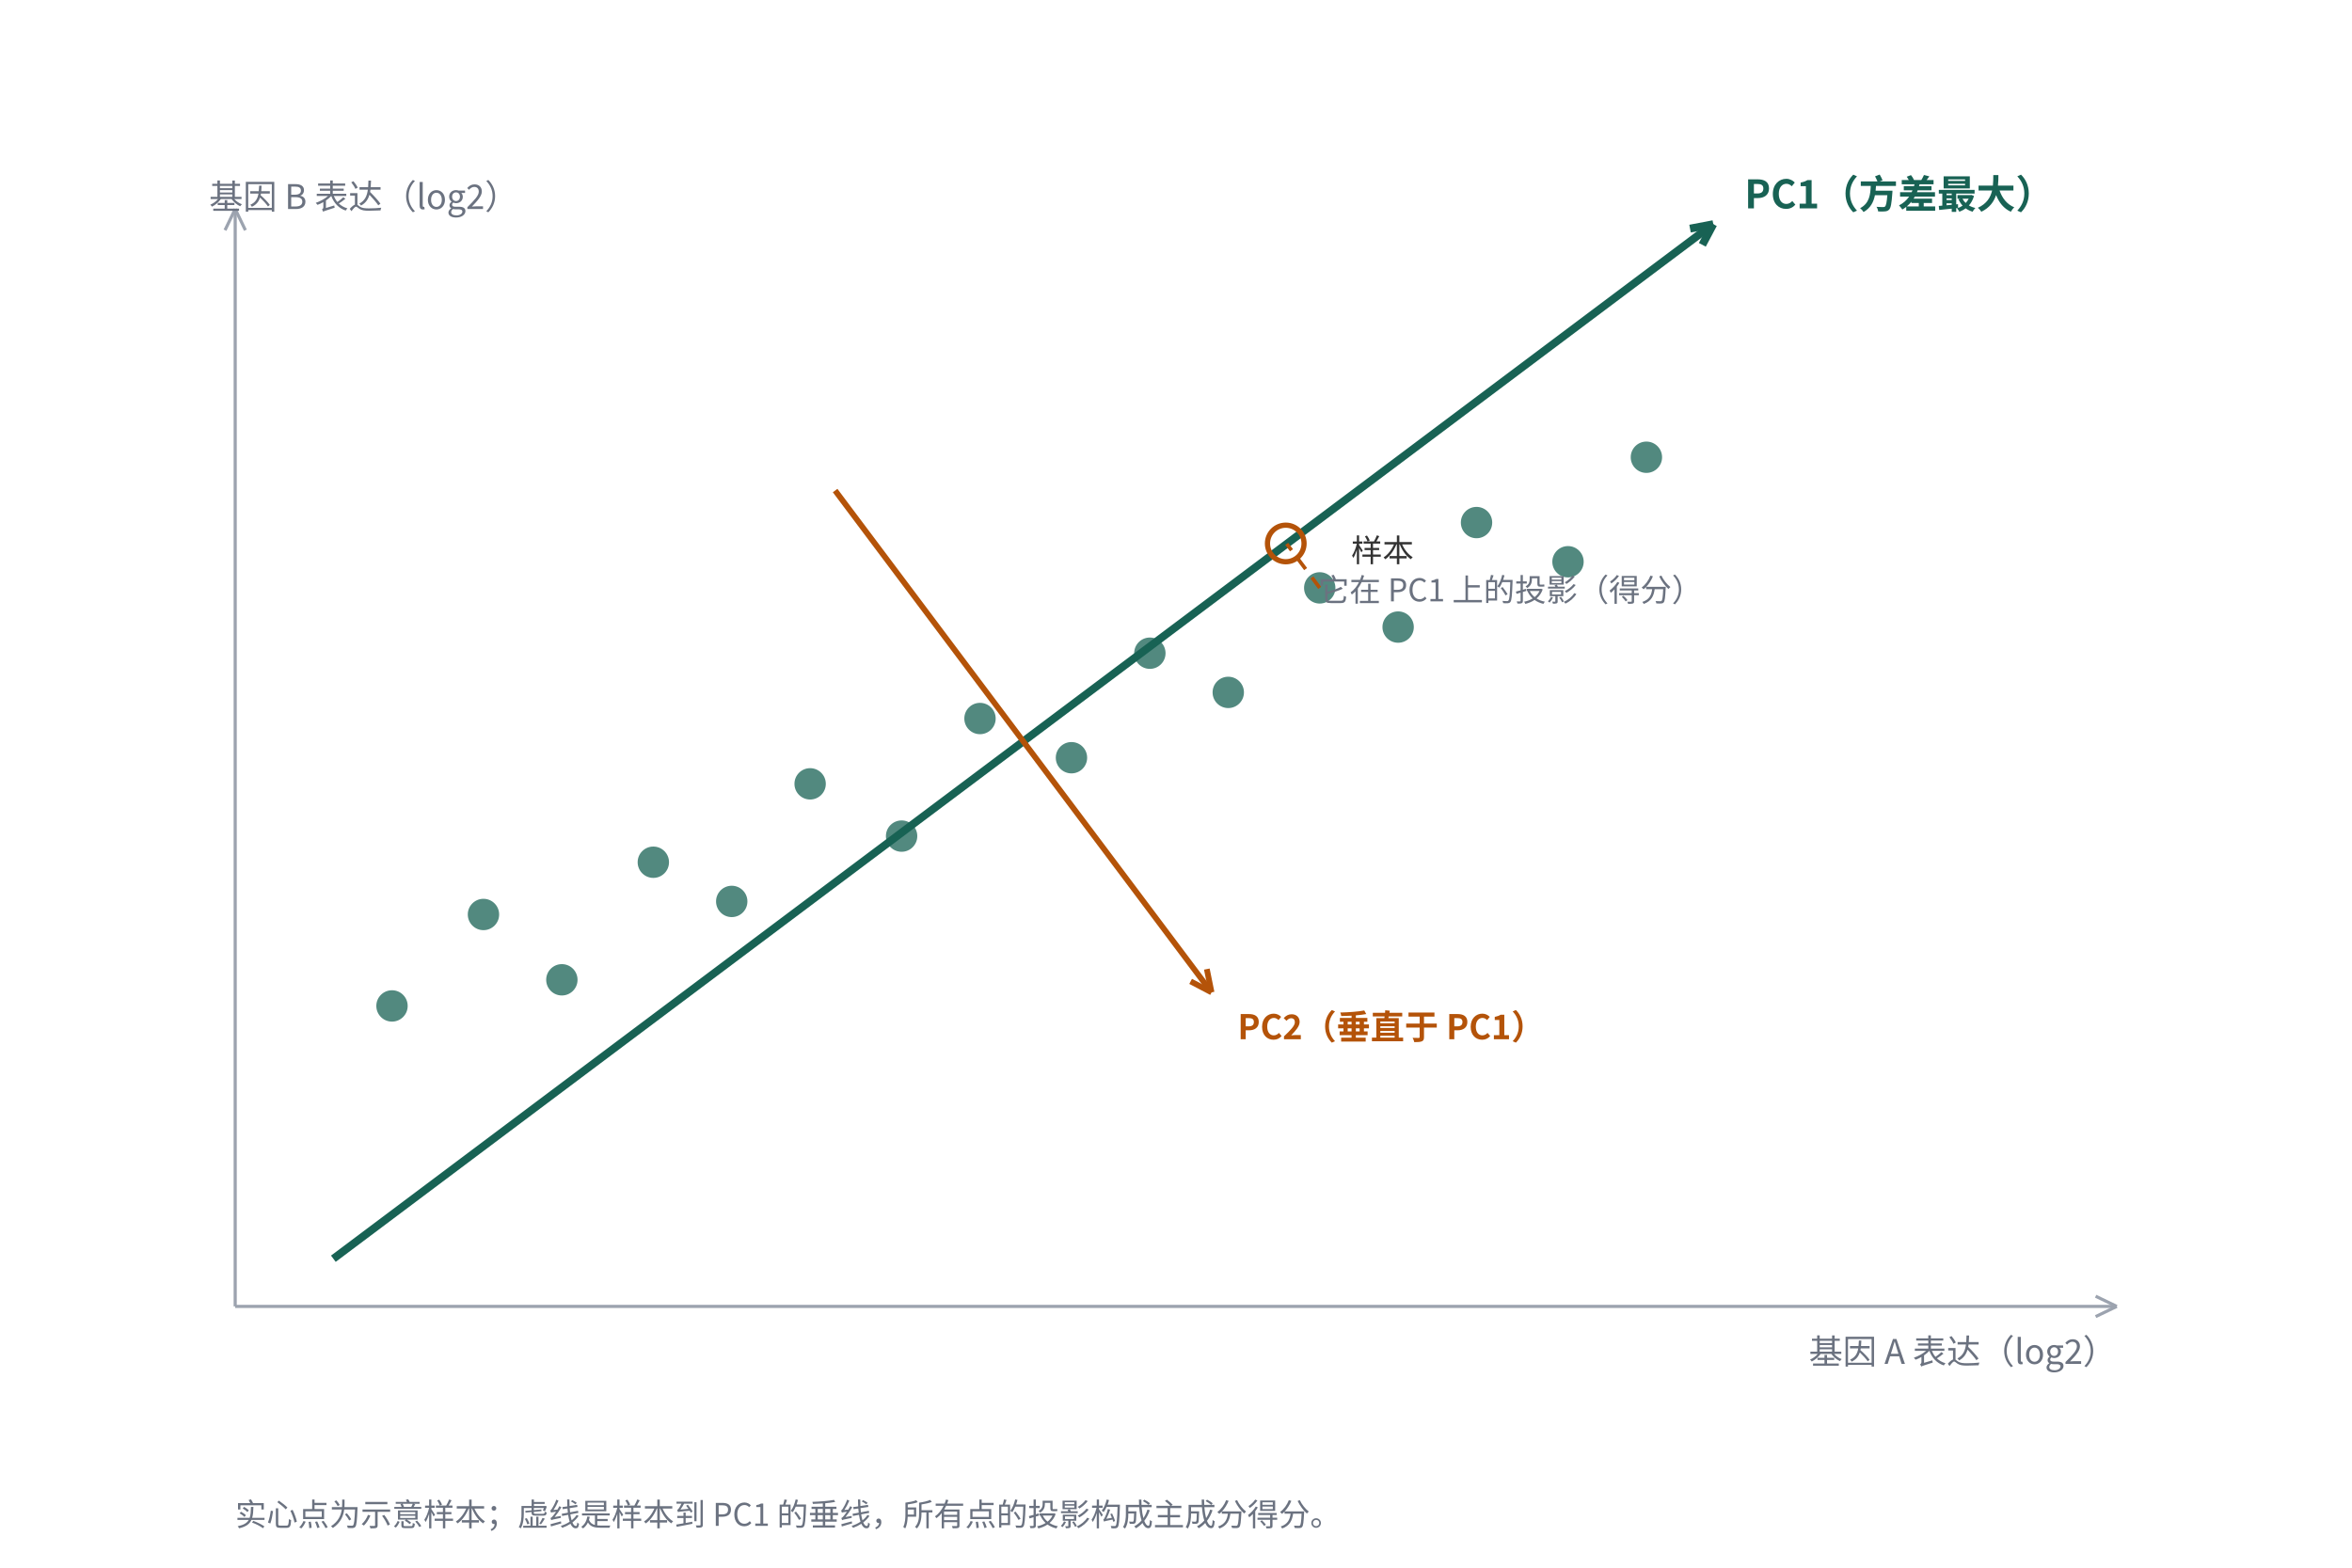
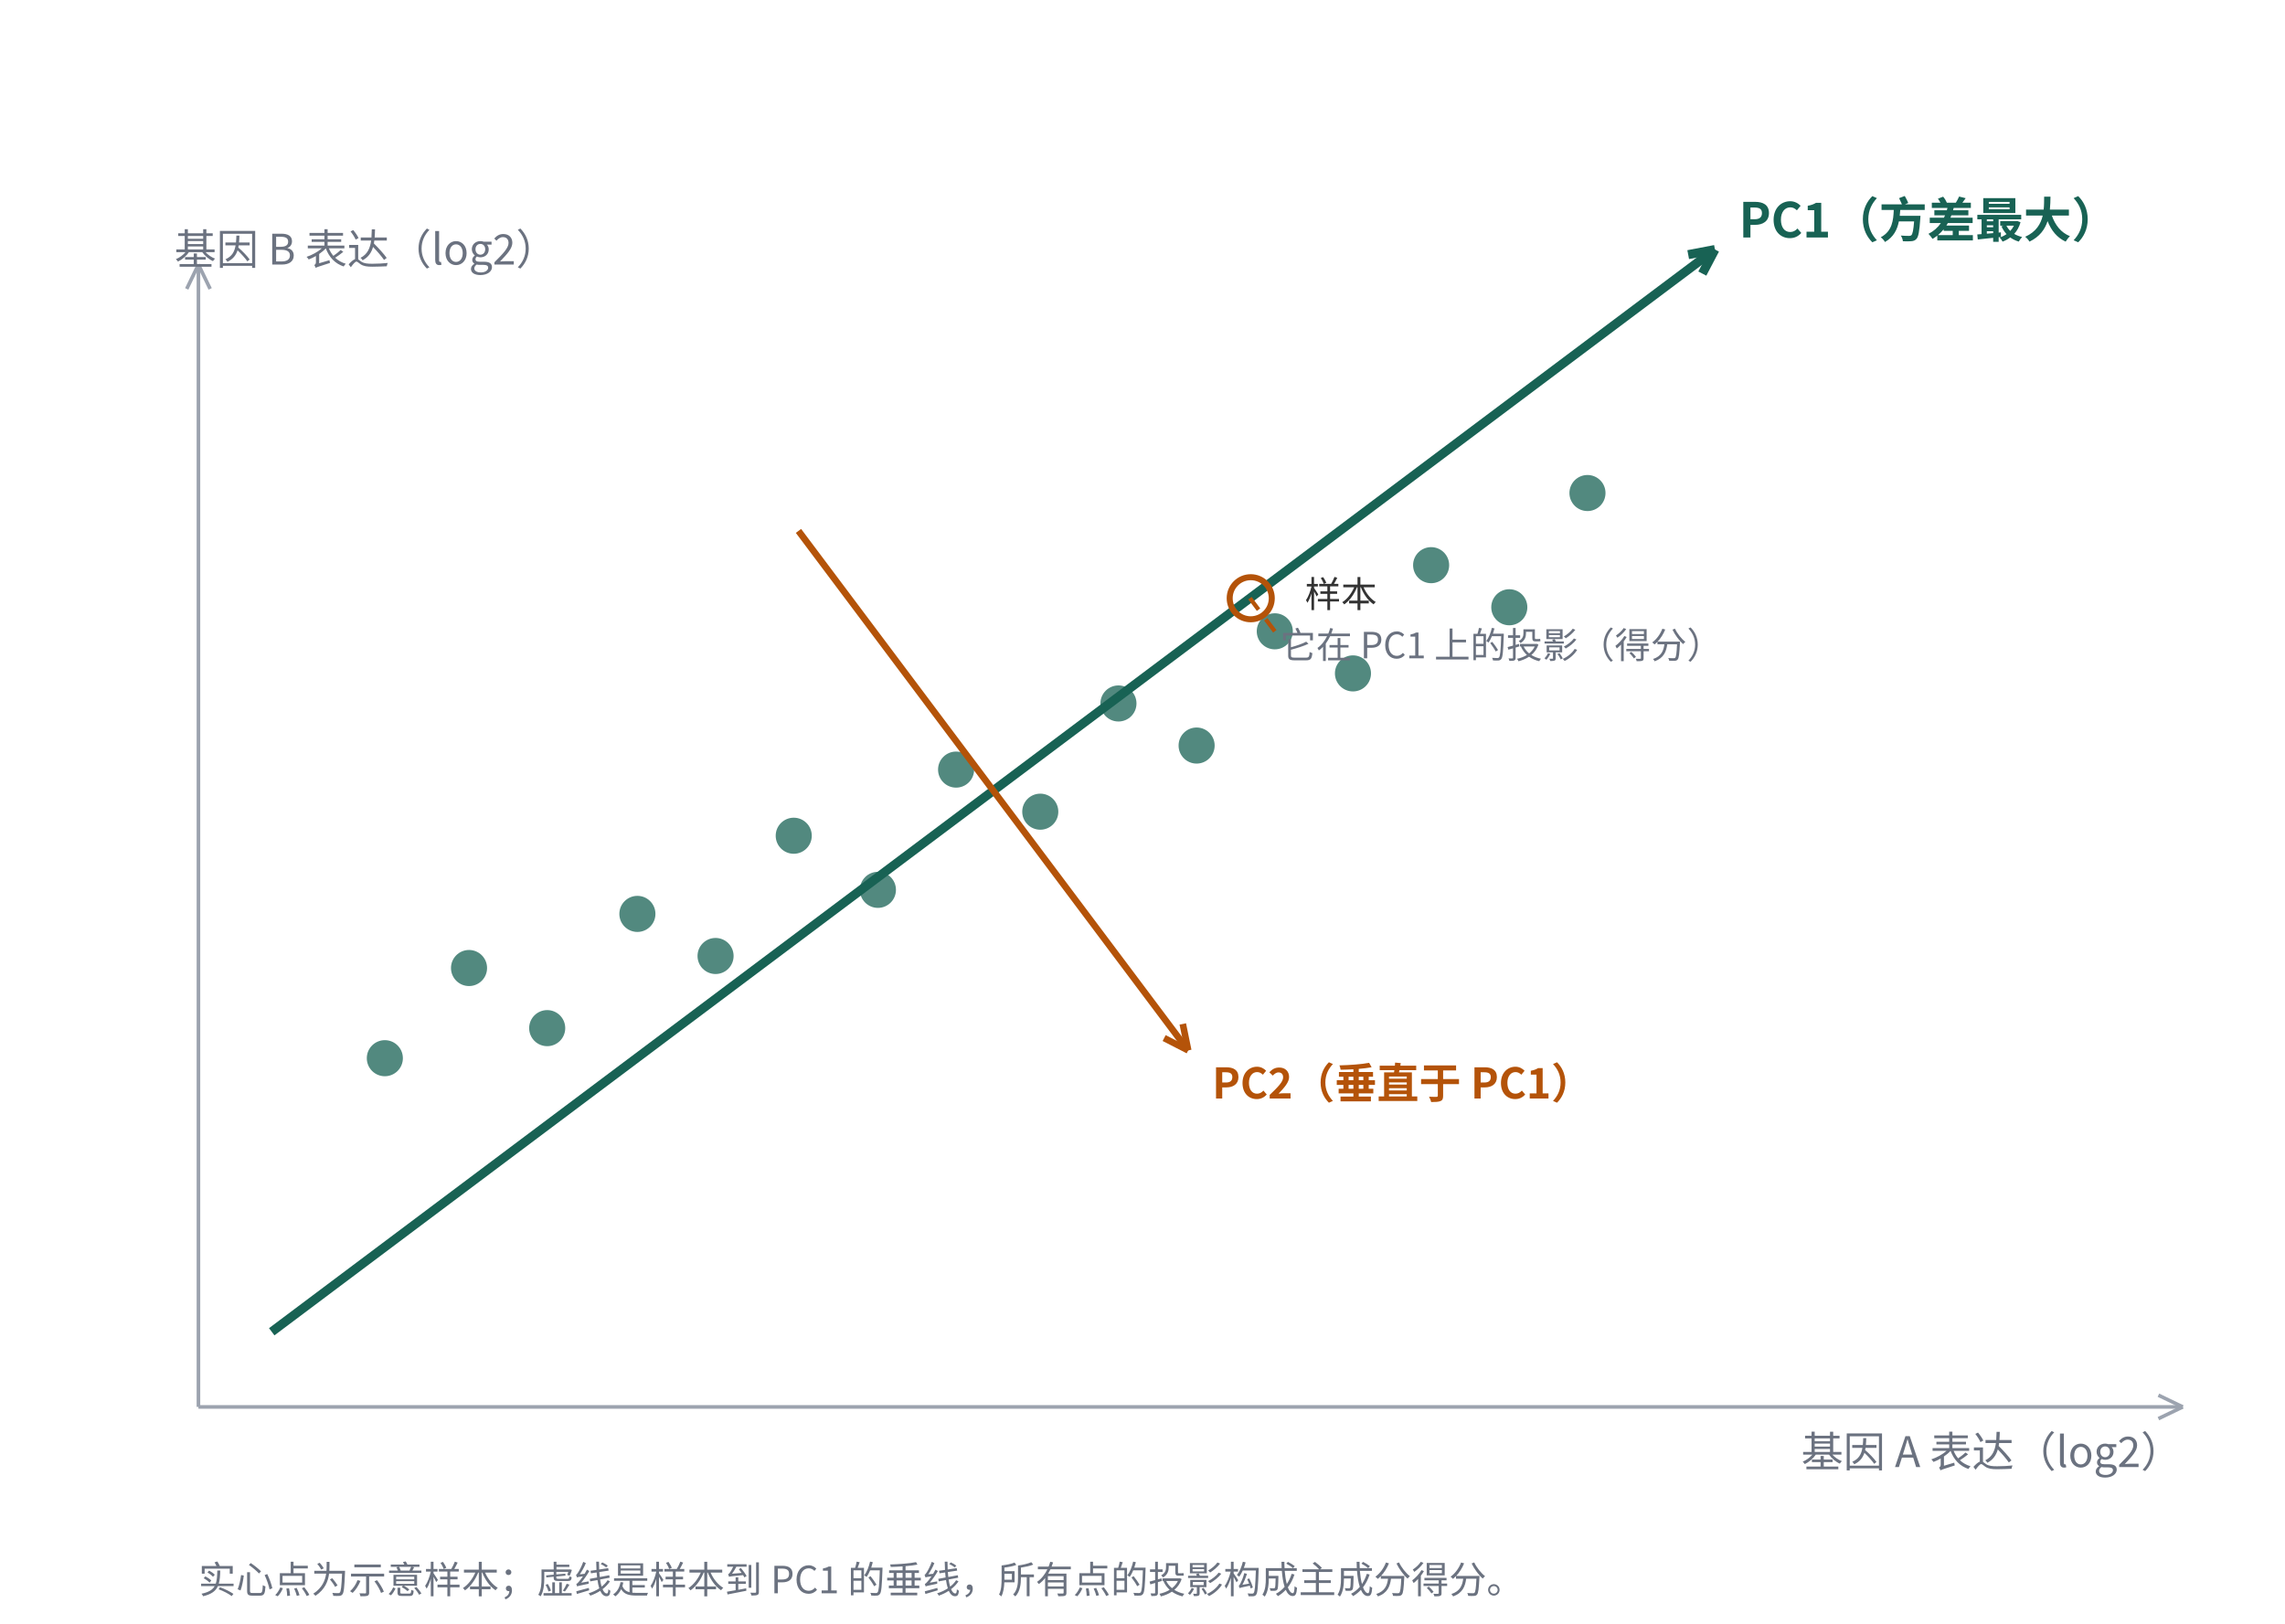
- <svg xmlns="http://www.w3.org/2000/svg" width="900" height="600" viewBox="0 0 900 600" role="img" aria-labelledby="t d">
-   <line x1="90" y1="500" x2="810" y2="500" stroke="#9ca3af" stroke-width="1.2" />
-   <line x1="810.0" y1="500.0" x2="801.9" y2="496.1" stroke="#9ca3af" stroke-width="1.2" />
-   <line x1="810.0" y1="500.0" x2="801.9" y2="503.9" stroke="#9ca3af" stroke-width="1.2" />
-   <line x1="90" y1="500" x2="90" y2="80" stroke="#9ca3af" stroke-width="1.2" />
-   <line x1="90.0" y1="80.0" x2="86.1" y2="88.1" stroke="#9ca3af" stroke-width="1.2" />
-   <line x1="90.0" y1="80.0" x2="93.9" y2="88.1" stroke="#9ca3af" stroke-width="1.2" />
-   <text x="810" y="522" font-family="'PingFang SC', 'Hiragino Sans GB', 'Microsoft YaHei', 'Noto Sans CJK SC', sans-serif" font-size="13" fill="#6b7280" font-weight="normal" text-anchor="end">基因 A 表达（log2）</text>
-   <text x="80" y="80" font-family="'PingFang SC', 'Hiragino Sans GB', 'Microsoft YaHei', 'Noto Sans CJK SC', sans-serif" font-size="13" fill="#6b7280" font-weight="normal" text-anchor="start">基因 B 表达（log2）</text>
-   <circle cx="150" cy="385" r="6" fill="#186254" opacity="0.75" />
-   <circle cx="185" cy="350" r="6" fill="#186254" opacity="0.75" />
-   <circle cx="215" cy="375" r="6" fill="#186254" opacity="0.75" />
-   <circle cx="250" cy="330" r="6" fill="#186254" opacity="0.75" />
-   <circle cx="280" cy="345" r="6" fill="#186254" opacity="0.75" />
-   <circle cx="310" cy="300" r="6" fill="#186254" opacity="0.75" />
-   <circle cx="345" cy="320" r="6" fill="#186254" opacity="0.75" />
-   <circle cx="375" cy="275" r="6" fill="#186254" opacity="0.75" />
-   <circle cx="410" cy="290" r="6" fill="#186254" opacity="0.75" />
-   <circle cx="440" cy="250" r="6" fill="#186254" opacity="0.75" />
-   <circle cx="470" cy="265" r="6" fill="#186254" opacity="0.75" />
-   <circle cx="505" cy="225" r="6" fill="#186254" opacity="0.75" />
-   <circle cx="535" cy="240" r="6" fill="#186254" opacity="0.75" />
-   <circle cx="565" cy="200" r="6" fill="#186254" opacity="0.75" />
-   <circle cx="600" cy="215" r="6" fill="#186254" opacity="0.75" />
-   <circle cx="630" cy="175" r="6" fill="#186254" opacity="0.75" />
-   <line x1="127.562" y1="481.75" x2="655.562" y2="85.75" stroke="#186254" stroke-width="3.0" />
-   <line x1="655.6" y1="85.8" x2="646.7" y2="87.5" stroke="#186254" stroke-width="3.0" />
-   <line x1="655.6" y1="85.8" x2="651.4" y2="93.7" stroke="#186254" stroke-width="3.0" />
-   <text x="667.562" y="79.75" font-family="'PingFang SC', 'Hiragino Sans GB', 'Microsoft YaHei', 'Noto Sans CJK SC', sans-serif" font-size="15" fill="#186254" font-weight="bold" text-anchor="start">PC1（方差最大）</text>
-   <line x1="319.562" y1="187.75" x2="463.562" y2="379.75" stroke="#b45309" stroke-width="2.2" />
-   <line x1="463.6" y1="379.8" x2="461.8" y2="370.9" stroke="#b45309" stroke-width="2.2" />
-   <line x1="463.6" y1="379.8" x2="455.6" y2="375.6" stroke="#b45309" stroke-width="2.2" />
-   <text x="473.562" y="397.75" font-family="'PingFang SC', 'Hiragino Sans GB', 'Microsoft YaHei', 'Noto Sans CJK SC', sans-serif" font-size="13" fill="#b45309" font-weight="bold" text-anchor="start">PC2（垂直于 PC1）</text>
-   <line x1="505" y1="225" x2="492.363" y2="208.15" stroke="#b45309" stroke-width="1.4" stroke-dasharray="5,4" />
-   <circle cx="492" cy="208" r="7" fill="none" stroke="#b45309" stroke-width="2" />
-   <text x="517" y="215" font-family="'PingFang SC', 'Hiragino Sans GB', 'Microsoft YaHei', 'Noto Sans CJK SC', sans-serif" font-size="12" fill="#333333" font-weight="normal" text-anchor="start">样本</text>
-   <text x="504.363" y="230.15" font-family="'PingFang SC', 'Hiragino Sans GB', 'Microsoft YaHei', 'Noto Sans CJK SC', sans-serif" font-size="12" fill="#6b7280" font-weight="normal" text-anchor="start">它在 PC1 上的投影（得分）</text>
-   <text x="90" y="584" font-family="'PingFang SC', 'Hiragino Sans GB', 'Microsoft YaHei', 'Noto Sans CJK SC', sans-serif" font-size="12" fill="#6b7280" font-weight="normal" text-anchor="start">实心点为示意样本；虚线是样本到 PC1 的垂线，所有点的投影构成主成分得分。</text>
+ <svg xmlns="http://www.w3.org/2000/svg" width="760" height="540" viewBox="0 0 760 540" role="img" aria-labelledby="t d">
+   <line x1="66" y1="468" x2="726" y2="468" stroke="#9ca3af" stroke-width="1.2" />
+   <line x1="726.0" y1="468.0" x2="717.9" y2="464.1" stroke="#9ca3af" stroke-width="1.2" />
+   <line x1="726.0" y1="468.0" x2="717.9" y2="471.9" stroke="#9ca3af" stroke-width="1.2" />
+   <line x1="66" y1="468" x2="66" y2="88" stroke="#9ca3af" stroke-width="1.2" />
+   <line x1="66.0" y1="88.0" x2="62.1" y2="96.1" stroke="#9ca3af" stroke-width="1.2" />
+   <line x1="66.0" y1="88.0" x2="69.9" y2="96.1" stroke="#9ca3af" stroke-width="1.2" />
+   <text x="726" y="488" font-family="'PingFang SC', 'Hiragino Sans GB', 'Microsoft YaHei', 'Noto Sans CJK SC', sans-serif" font-size="14" fill="#6b7280" font-weight="normal" text-anchor="end">基因 A 表达（log2）</text>
+   <text x="58" y="88" font-family="'PingFang SC', 'Hiragino Sans GB', 'Microsoft YaHei', 'Noto Sans CJK SC', sans-serif" font-size="14" fill="#6b7280" font-weight="normal" text-anchor="start">基因 B 表达（log2）</text>
+   <circle cx="128" cy="352" r="6" fill="#186254" opacity="0.75" />
+   <circle cx="156" cy="322" r="6" fill="#186254" opacity="0.75" />
+   <circle cx="182" cy="342" r="6" fill="#186254" opacity="0.75" />
+   <circle cx="212" cy="304" r="6" fill="#186254" opacity="0.75" />
+   <circle cx="238" cy="318" r="6" fill="#186254" opacity="0.75" />
+   <circle cx="264" cy="278" r="6" fill="#186254" opacity="0.75" />
+   <circle cx="292" cy="296" r="6" fill="#186254" opacity="0.75" />
+   <circle cx="318" cy="256" r="6" fill="#186254" opacity="0.75" />
+   <circle cx="346" cy="270" r="6" fill="#186254" opacity="0.75" />
+   <circle cx="372" cy="234" r="6" fill="#186254" opacity="0.75" />
+   <circle cx="398" cy="248" r="6" fill="#186254" opacity="0.75" />
+   <circle cx="424" cy="210" r="6" fill="#186254" opacity="0.75" />
+   <circle cx="450" cy="224" r="6" fill="#186254" opacity="0.75" />
+   <circle cx="476" cy="188" r="6" fill="#186254" opacity="0.75" />
+   <circle cx="502" cy="202" r="6" fill="#186254" opacity="0.75" />
+   <circle cx="528" cy="164" r="6" fill="#186254" opacity="0.75" />
+   <line x1="90.375" y1="443.0" x2="570.375" y2="83.0" stroke="#186254" stroke-width="3.0" />
+   <line x1="570.4" y1="83.0" x2="561.5" y2="84.7" stroke="#186254" stroke-width="3.0" />
+   <line x1="570.4" y1="83.0" x2="566.2" y2="91.0" stroke="#186254" stroke-width="3.0" />
+   <text x="578.375" y="79.0" font-family="'PingFang SC', 'Hiragino Sans GB', 'Microsoft YaHei', 'Noto Sans CJK SC', sans-serif" font-size="16" fill="#186254" font-weight="bold" text-anchor="start">PC1（方差最大）</text>
+   <line x1="265.575" y1="176.6" x2="395.175" y2="349.4" stroke="#b45309" stroke-width="2.2" />
+   <line x1="395.2" y1="349.4" x2="393.4" y2="340.6" stroke="#b45309" stroke-width="2.2" />
+   <line x1="395.2" y1="349.4" x2="387.2" y2="345.3" stroke="#b45309" stroke-width="2.2" />
+   <text x="403.175" y="365.4" font-family="'PingFang SC', 'Hiragino Sans GB', 'Microsoft YaHei', 'Noto Sans CJK SC', sans-serif" font-size="14" fill="#b45309" font-weight="bold" text-anchor="start">PC2（垂直于 PC1）</text>
+   <line x1="424" y1="210" x2="415.735" y2="198.98" stroke="#b45309" stroke-width="1.4" stroke-dasharray="5,4" />
+   <circle cx="416" cy="199" r="7" fill="none" stroke="#b45309" stroke-width="2" />
+   <text x="434" y="202" font-family="'PingFang SC', 'Hiragino Sans GB', 'Microsoft YaHei', 'Noto Sans CJK SC', sans-serif" font-size="12" fill="#333333" font-weight="normal" text-anchor="start">样本</text>
+   <text x="425.735" y="218.98" font-family="'PingFang SC', 'Hiragino Sans GB', 'Microsoft YaHei', 'Noto Sans CJK SC', sans-serif" font-size="12" fill="#6b7280" font-weight="normal" text-anchor="start">它在 PC1 上的投影（得分）</text>
+   <text x="66" y="530" font-family="'PingFang SC', 'Hiragino Sans GB', 'Microsoft YaHei', 'Noto Sans CJK SC', sans-serif" font-size="12.5" fill="#6b7280" font-weight="normal" text-anchor="start">实心点为示意样本；虚线是样本到 PC1 的垂线，所有点的投影构成主成分得分。</text>
</svg>
